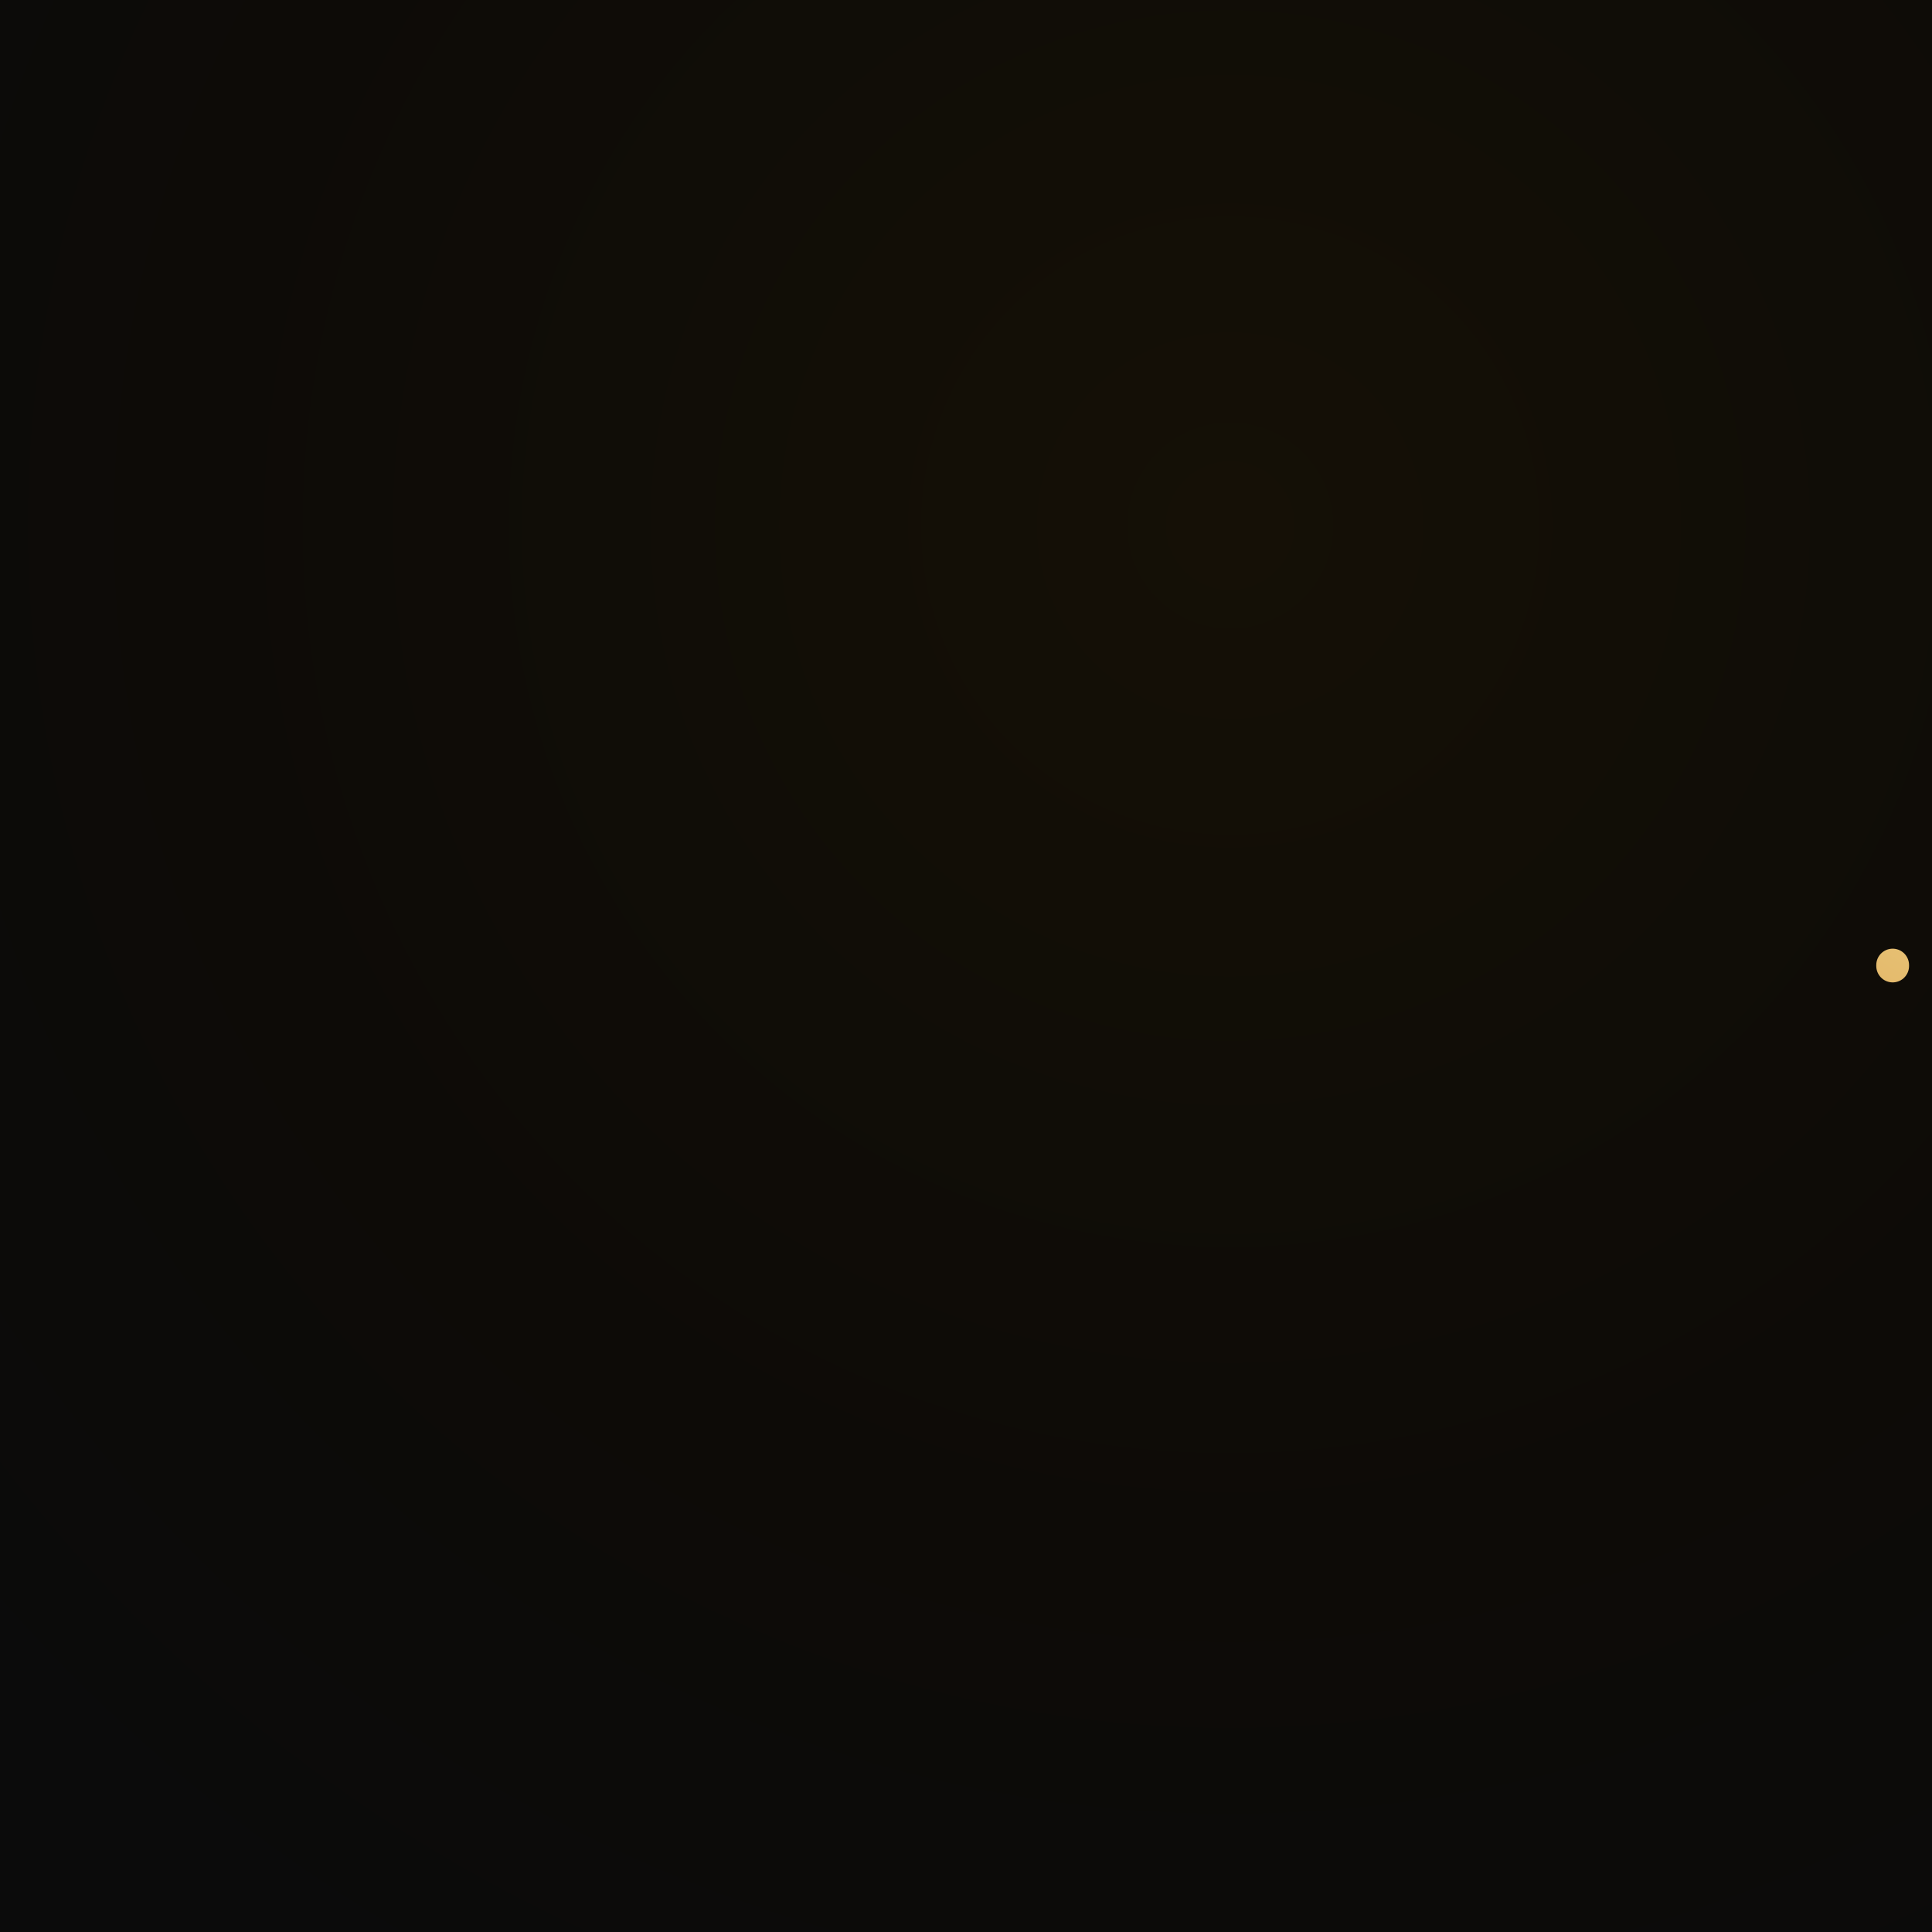
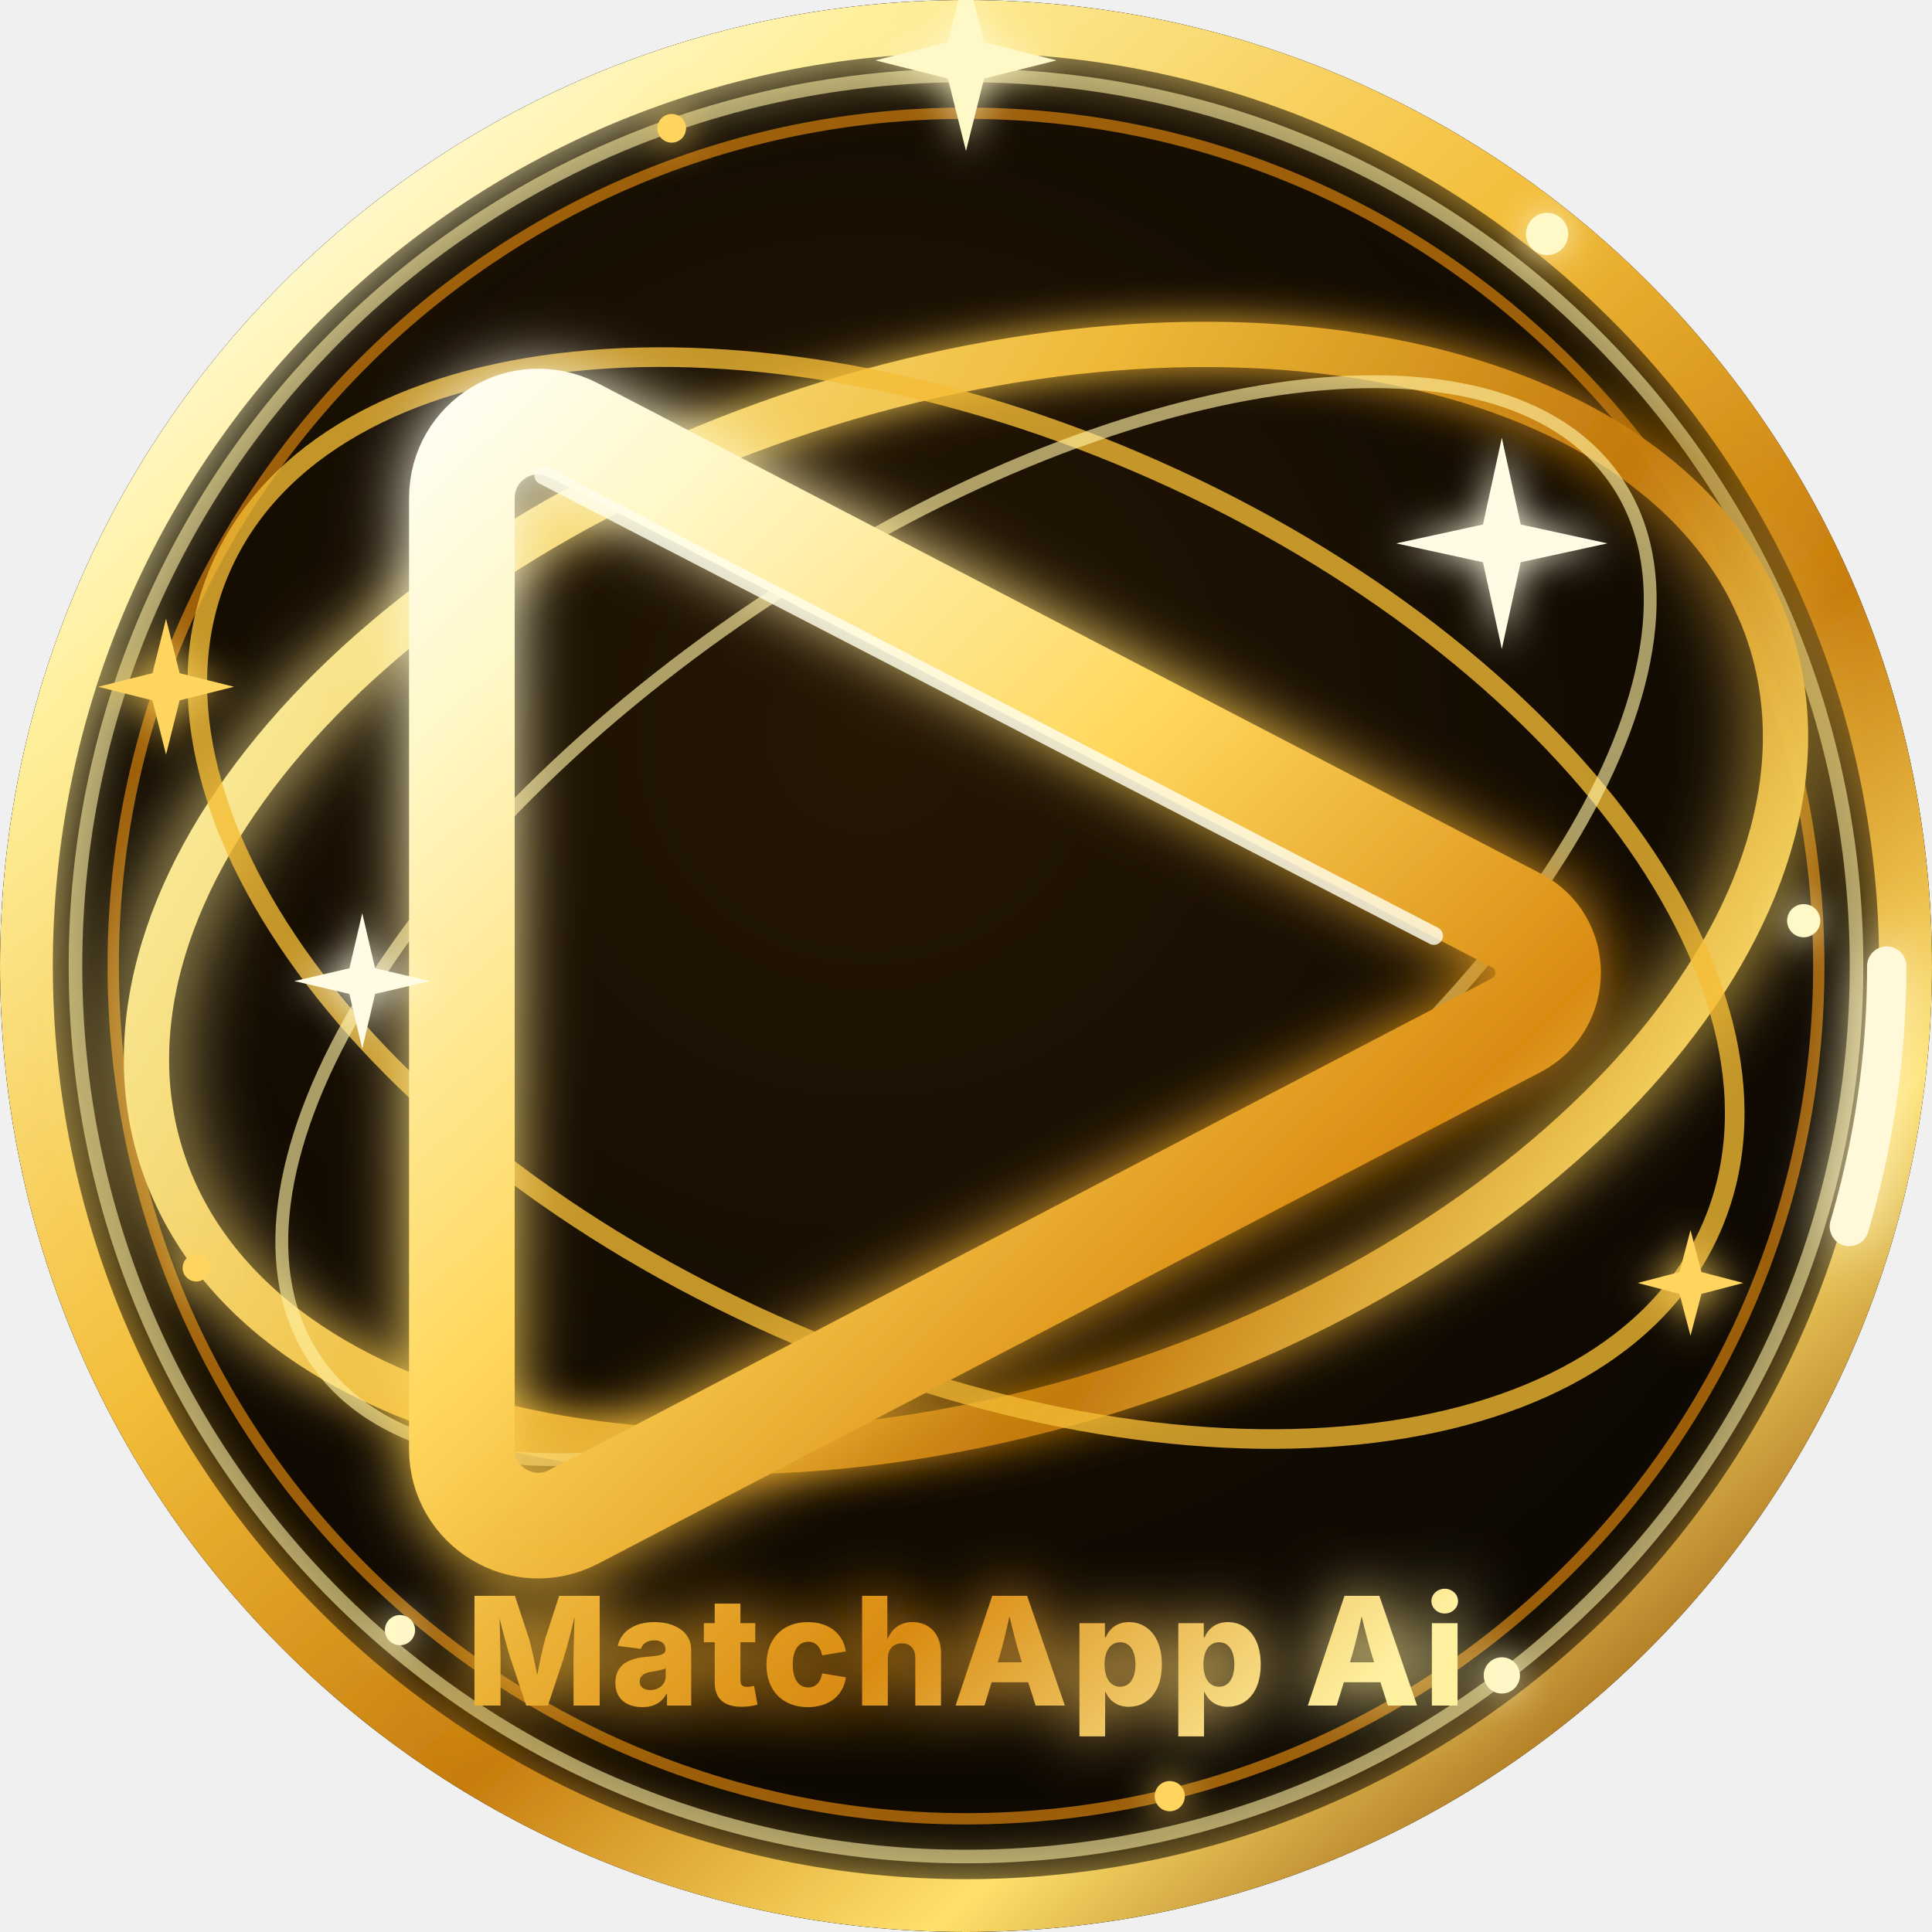
- <svg xmlns="http://www.w3.org/2000/svg" viewBox="70 70 884 884" width="1024" height="1024" role="img" aria-labelledby="ttl dsc" preserveAspectRatio="xMidYMid meet">
+ <svg xmlns="http://www.w3.org/2000/svg" viewBox="0 0 256 256" role="img" aria-labelledby="title desc" preserveAspectRatio="xMidYMid slice">
  <defs>
-     <linearGradient id="gGold" x1="14%" y1="4%" x2="82%" y2="100%">
-       <stop offset="0" stop-color="#FFF6D6" />
-       <stop offset="0.17" stop-color="#F0D890" />
-       <stop offset="0.41" stop-color="#E4B45E" />
-       <stop offset="0.62" stop-color="#D89C48" />
-       <stop offset="0.82" stop-color="#B4782F" />
-       <stop offset="1" stop-color="#7E4E12" />
+     <radialGradient id="disc" cx="45%" cy="38%" r="78%">
+       <stop offset="0" stop-color="#261704" />
+       <stop offset=".52" stop-color="#120b02" />
+       <stop offset="1" stop-color="#050301" />
+     </radialGradient>
+     <linearGradient id="gold" x1="34" y1="18" x2="224" y2="238" gradientUnits="userSpaceOnUse">
+       <stop offset="0" stop-color="#fffce5" />
+       <stop offset=".13" stop-color="#fff1a0" />
+       <stop offset=".4" stop-color="#f3bd39" />
+       <stop offset=".63" stop-color="#c67c0d" />
+       <stop offset=".82" stop-color="#ffe16c" />
+       <stop offset="1" stop-color="#8e4f05" />
    </linearGradient>
-     <linearGradient id="gGoldRev" x1="90%" y1="8%" x2="10%" y2="96%">
-       <stop offset="0" stop-color="#FFF6D6" />
-       <stop offset="0.22" stop-color="#F0D890" />
-       <stop offset="0.5" stop-color="#D89C48" />
-       <stop offset="0.78" stop-color="#B4782F" />
-       <stop offset="1" stop-color="#7E4E12" />
+     <linearGradient id="playGold" x1="54" y1="45" x2="204" y2="202" gradientUnits="userSpaceOnUse">
+       <stop stop-color="#ffffff" />
+       <stop offset=".18" stop-color="#fff8c8" />
+       <stop offset=".48" stop-color="#ffd75c" />
+       <stop offset=".78" stop-color="#d98b11" />
+       <stop offset="1" stop-color="#fff0a0" />
    </linearGradient>
-     <linearGradient id="gRing" x1="76%" y1="4%" x2="20%" y2="98%">
-       <stop offset="0" stop-color="#FFF6D6" />
-       <stop offset="0.14" stop-color="#F0D890" />
-       <stop offset="0.38" stop-color="#D89C48" />
-       <stop offset="0.66" stop-color="#C68F41" />
-       <stop offset="0.86" stop-color="#9E6A27" />
-       <stop offset="1" stop-color="#BE8A3C" />
-     </linearGradient>
-     <radialGradient id="gStar" cx="50%" cy="50%" r="50%">
-       <stop offset="0" stop-color="#FFFFFF" />
-       <stop offset="0.14" stop-color="#FFF6D6" />
-       <stop offset="0.44" stop-color="#F0D890" />
-       <stop offset="0.76" stop-color="#D89C48" />
-       <stop offset="1" stop-color="#B4782F" />
-     </radialGradient>
-     <radialGradient id="gHalo" cx="50%" cy="50%" r="50%">
-       <stop offset="0" stop-color="#F0D890" stop-opacity="0.55" />
-       <stop offset="0.4" stop-color="#D89C48" stop-opacity="0.18" />
-       <stop offset="1" stop-color="#D89C48" stop-opacity="0" />
-     </radialGradient>
-     <radialGradient id="gVignette" cx="62%" cy="30%" r="78%">
-       <stop offset="0" stop-color="#151006" />
-       <stop offset="0.6" stop-color="#0D0B07" />
-       <stop offset="1" stop-color="#0B0B0B" />
-     </radialGradient>
-     <linearGradient id="gGlint" x1="0%" y1="0%" x2="100%" y2="0%">
-       <stop offset="0" stop-color="#F0D890" stop-opacity="0" />
-       <stop offset="0.5" stop-color="#FFF6D6" stop-opacity="0.95" />
-       <stop offset="1" stop-color="#F0D890" stop-opacity="0" />
-     </linearGradient>
-     <filter id="fGlow" x="-45%" y="-45%" width="190%" height="190%">
-       <feGaussianBlur stdDeviation="9" result="b" />
+     <filter id="glow" x="-60%" y="-60%" width="220%" height="220%">
+       <feGaussianBlur stdDeviation="4.2" result="b" />
      <feMerge>
        <feMergeNode in="b" />
        <feMergeNode in="SourceGraphic" />
      </feMerge>
    </filter>
-     <filter id="fSoft" x="-60%" y="-60%" width="220%" height="220%">
-       <feGaussianBlur stdDeviation="26" />
+     <filter id="starGlow" x="-180%" y="-180%" width="460%" height="460%">
+       <feGaussianBlur stdDeviation="2.5" result="b" />
+       <feMerge>
+         <feMergeNode in="b" />
+         <feMergeNode in="SourceGraphic" />
+       </feMerge>
    </filter>
+     <clipPath id="round">
+       <circle cx="128" cy="128" r="128" />
+     </clipPath>
    <style>
-     /* One orchestrated ignition on load, then a slow idle.
-        Nothing here loops fast enough to compete with page content. */
-     .ma-ring      { stroke-dasharray: 2664; stroke-dashoffset: 2664;
-                  animation: ma-draw 1.25s cubic-bezier(.22,.61,.36,1) .05s forwards; }
-     .ma-ring-in   { opacity: 0; animation: ma-fade .7s ease-out 1.05s forwards; }
-     .ma-halo      { opacity: 0; animation: ma-haloIn 1.1s ease-out .75s forwards,
-                                         ma-breathe 7s ease-in-out 2.4s infinite; }
-     .ma-play      { opacity: 0; transform-origin: 474px 524px;
-                  animation: ma-rise .85s cubic-bezier(.16,.9,.28,1) .5s forwards; }
-     .ma-orb-back  { opacity: 0; animation: ma-sweepIn .9s cubic-bezier(.3,.7,.3,1) .95s forwards; }
-     .ma-orb-front { opacity: 0; animation: ma-sweepIn .9s cubic-bezier(.3,.7,.3,1) 1.12s forwards; }
-     .ma-orbit     { transform-origin: 500px 548px; animation: ma-tilt 22s ease-in-out 2.2s infinite; }
-     .ma-star      { opacity: 0; transform-origin: 718px 330px;
-                  animation: ma-ignite .75s cubic-bezier(.2,1.5,.4,1) 1.55s forwards,
-                             ma-twinkle 4.6s ease-in-out 2.6s infinite; }
-     .ma-glints    { opacity: 0; animation: ma-fade .6s ease-out 1.95s forwards,
-                             ma-glintPulse 4.6s ease-in-out 2.6s infinite; }
-     .ma-spec-ring { opacity: 0; stroke-dashoffset: 0;
-                  animation: ma-specRing 7s cubic-bezier(.45,0,.55,1) 2.6s infinite; }
-     .ma-spec-play { opacity: 0; stroke-dashoffset: 0;
-                  animation: ma-specPlay 7s cubic-bezier(.45,0,.55,1) 3.05s infinite; }
- 
-     @keyframes ma-draw       { to { stroke-dashoffset: 0; } }
-     @keyframes ma-fade       { to { opacity: 1; } }
-     @keyframes ma-haloIn     { to { opacity: .5; } }
-     @keyframes ma-breathe    { 0%,100% { opacity: .42; } 50% { opacity: .66; } }
-     @keyframes ma-rise       { from { opacity: 0; transform: translateY(26px) scale(.93); }
-                             to   { opacity: 1; transform: none; } }
-     @keyframes ma-sweepIn    { from { opacity: 0; transform: rotate(-16deg) scale(.86); }
-                             to   { opacity: 1; transform: none; } }
-     @keyframes ma-tilt       { 0%,100% { transform: rotate(0deg); }
-                             50%     { transform: rotate(4.5deg); } }
-     @keyframes ma-ignite     { from { opacity: 0; transform: scale(.25) rotate(-70deg); }
-                             to   { opacity: 1; transform: none; } }
-     @keyframes ma-twinkle    { 0%,100% { transform: scale(1)    rotate(0deg); }
-                             46%     { transform: scale(1.07) rotate(7deg); } }
-     @keyframes ma-glintPulse { 0%,100% { opacity: .55; } 46% { opacity: 1; } }
-     @keyframes ma-specRing   { 0%   { opacity: 0;   stroke-dashoffset: 0; }
-                             10%  { opacity: .85; }
-                             48%  { opacity: .85; }
-                             58%  { opacity: 0;   stroke-dashoffset: -2664; }
-                             100% { opacity: 0;   stroke-dashoffset: -2664; } }
-     @keyframes ma-specPlay   { 0%   { opacity: 0;   stroke-dashoffset: 0; }
-                             10%  { opacity: .5; }
-                             42%  { opacity: .5; }
-                             52%  { opacity: 0;   stroke-dashoffset: -1482; }
-                             100% { opacity: 0;   stroke-dashoffset: -1482; } }
- 
-     @media (prefers-reduced-motion: reduce) {
-       .ma-ring, .ma-ring-in, .ma-halo, .ma-play, .ma-orb-back, .ma-orb-front,
-       .ma-star, .ma-glints, .ma-orbit, .ma-spec-ring, .ma-spec-play { animation: none !important; }
-       .ma-ring   { stroke-dashoffset: 0; }
-       .ma-halo   { opacity: .5; }
-       .ma-ring-in, .ma-play, .ma-orb-back, .ma-orb-front, .ma-star, .ma-glints { opacity: 1; }
-       .ma-spec-ring, .ma-spec-play { opacity: 0; }
-     }
- </style>
+     .orbit-a{transform-origin:128px 128px;animation:orbitA 10s linear infinite}
+     .orbit-b{transform-origin:128px 128px;animation:orbitB 15s linear infinite reverse}
+     .sheen{transform-origin:128px 128px;animation:sheen 5.8s linear infinite}
+     .play{animation:playPulse 3.4s ease-in-out infinite}
+     .star{transform-box:fill-box;transform-origin:center;animation:twinkle 1.8s ease-in-out infinite}
+     .s2{animation-delay:-.55s}.s3{animation-delay:-1.1s}.s4{animation-delay:-.25s}
+     @keyframes orbitA{to{transform:rotate(360deg)}}
+     @keyframes orbitB{to{transform:rotate(360deg)}}
+     @keyframes sheen{to{transform:rotate(360deg)}}
+     @keyframes playPulse{0%,100%{filter:drop-shadow(0 0 4px rgba(255,218,85,.45))}50%{filter:drop-shadow(0 0 12px rgba(255,226,108,.96))}}
+     @keyframes twinkle{0%,100%{opacity:.48;transform:scale(.72)}50%{opacity:1;transform:scale(1.22)}}
+     @media(prefers-reduced-motion:reduce){.orbit-a,.orbit-b,.sheen,.play,.star{animation:none!important}}
+   </style>
  </defs>
-   <rect width="1024" height="1024" fill="url(#gVignette)" />
-   <g>
-     <circle class="ma-halo" cx="512.0" cy="512.0" r="424.0" fill="none" stroke="url(#gRing)" stroke-width="30" filter="url(#fSoft)" opacity="0.42" />
-     <circle class="ma-ring" cx="512.0" cy="512.0" r="424.0" fill="none" stroke="url(#gRing)" stroke-width="15.0" stroke-linecap="round" />
-     <circle class="ma-ring-in" cx="512.0" cy="512.0" r="411.0" fill="none" stroke="#F0D890" stroke-width="1.6" opacity="0.32" />
-     <g class="ma-orbit">
-       <path class="ma-orb-back" d="M 183.13 699.62 L 181.23 696.75 L 179.49 693.80 L 177.92 690.76 L 176.52 687.62 L 175.29 684.38 L 174.24 681.05 L 173.37 677.61 L 172.69 674.08 L 172.20 670.45 L 171.89 666.72 L 171.78 662.89 L 171.86 658.97 L 172.13 654.97 L 172.60 650.87 L 173.27 646.69 L 174.14 642.44 L 175.21 638.11 L 176.47 633.70 L 177.94 629.23 L 179.60 624.69 L 181.45 620.09 L 183.51 615.43 L 185.76 610.72 L 188.20 605.96 L 190.84 601.15 L 193.66 596.29 L 196.68 591.40 L 199.89 586.48 L 203.27 581.51 L 206.85 576.53 L 210.60 571.51 L 214.54 566.47 L 218.65 561.42 L 222.94 556.35 L 227.40 551.27 L 232.02 546.18 L 236.82 541.09 L 241.78 536.00 L 246.90 530.90 L 252.17 525.82 L 257.61 520.75 L 263.19 515.69 L 268.92 510.64 L 274.80 505.62 L 280.81 500.62 L 286.97 495.64 L 293.25 490.70 L 299.67 485.79 L 306.22 480.92 L 312.88 476.08 L 319.66 471.29 L 326.56 466.55 L 333.57 461.86 L 340.68 457.22 L 347.89 452.63 L 355.20 448.11 L 362.60 443.64 L 370.09 439.25 L 377.66 434.92 L 385.31 430.66 L 393.04 426.47 L 400.83 422.36 L 408.69 418.33 L 416.61 414.38 L 424.58 410.52 L 432.60 406.74 L 440.66 403.05 L 448.77 399.45 L 456.90 395.95 L 465.07 392.55 L 473.27 389.24 L 481.48 386.03 L 489.70 382.93 L 497.94 379.92 L 506.18 377.03 L 514.42 374.25 L 522.65 371.57 L 530.87 369.01 L 539.07 366.56 L 547.26 364.22 L 555.41 362.00 L 563.54 359.90 L 571.62 357.92 L 579.67 356.06 L 587.66 354.32 L 595.61 352.70 L 603.50 351.21 L 611.32 349.84 L 619.08 348.60 L 626.77 347.48 L 634.38 346.49 L 641.91 345.63 L 649.35 344.89 L 656.70 344.28 L 663.95 343.80 L 671.11 343.45 L 678.16 343.23 L 685.10 343.14 L 691.92 343.18 L 698.63 343.34 L 705.21 343.64 L 711.66 344.06 L 717.98 344.61 L 724.17 345.29 L 730.22 346.10 L 736.12 347.03 L 741.87 348.10 L 747.47 349.28 L 752.91 350.59 L 758.19 352.03 L 763.30 353.59 L 768.25 355.27 L 773.02 357.07 L 777.61 358.99 L 782.02 361.03 L 786.24 363.18 L 790.28 365.45 L 794.11 367.82 L 797.75 370.30 L 801.19 372.89 L 804.41 375.58 L 807.43 378.36 L 810.24 381.24 L 812.82 384.20 L 815.19 387.25 L 817.34 390.36 L 819.26 393.55 L 820.97 396.80 L 822.46 400.11 L 823.73 403.47 L 824.78 406.88 L 825.63 410.34 L 826.28 413.84 L 826.72 417.38 L 826.98 420.96 L 827.04 424.59 L 826.93 428.26 L 826.64 431.98 L 826.18 435.75 L 825.60 439.58 L 825.60 439.58 L 825.96 435.73 L 826.06 431.95 L 825.93 428.27 L 825.58 424.68 L 825.00 421.20 L 824.22 417.83 L 823.24 414.58 L 822.06 411.45 L 820.68 408.44 L 819.13 405.56 L 817.39 402.80 L 815.48 400.17 L 813.41 397.66 L 811.16 395.28 L 808.76 393.02 L 806.19 390.87 L 803.47 388.84 L 800.59 386.92 L 797.55 385.11 L 794.36 383.40 L 791.01 381.81 L 787.51 380.32 L 783.85 378.93 L 780.04 377.65 L 776.07 376.47 L 771.95 375.39 L 767.67 374.42 L 763.25 373.55 L 758.67 372.79 L 753.95 372.12 L 749.08 371.56 L 744.07 371.11 L 738.91 370.76 L 733.61 370.51 L 728.18 370.37 L 722.61 370.33 L 716.91 370.39 L 711.09 370.56 L 705.13 370.84 L 699.06 371.21 L 692.86 371.69 L 686.55 372.28 L 680.13 372.96 L 673.60 373.75 L 666.96 374.64 L 660.23 375.63 L 653.39 376.72 L 646.47 377.92 L 639.45 379.21 L 632.35 380.60 L 625.17 382.08 L 617.91 383.67 L 610.58 385.35 L 603.18 387.12 L 595.71 388.99 L 588.19 390.95 L 580.61 393.00 L 572.98 395.14 L 565.31 397.37 L 557.59 399.68 L 549.84 402.08 L 542.05 404.57 L 534.24 407.14 L 526.40 409.79 L 518.54 412.52 L 510.67 415.33 L 502.79 418.22 L 494.91 421.18 L 487.03 424.21 L 479.15 427.32 L 471.28 430.49 L 463.42 433.74 L 455.59 437.05 L 447.78 440.42 L 439.99 443.86 L 432.24 447.36 L 424.53 450.91 L 416.86 454.52 L 409.23 458.19 L 401.66 461.91 L 394.14 465.68 L 386.69 469.49 L 379.30 473.36 L 371.98 477.26 L 364.73 481.21 L 357.56 485.20 L 350.48 489.23 L 343.48 493.29 L 336.57 497.39 L 329.76 501.51 L 323.05 505.67 L 316.44 509.85 L 309.94 514.05 L 303.56 518.28 L 297.29 522.53 L 291.13 526.79 L 285.11 531.07 L 279.20 535.37 L 273.43 539.67 L 267.80 543.98 L 262.30 548.30 L 256.94 552.62 L 251.73 556.95 L 246.67 561.27 L 241.75 565.59 L 237.00 569.91 L 232.39 574.22 L 227.95 578.52 L 223.67 582.80 L 219.56 587.08 L 215.61 591.33 L 211.83 595.57 L 208.23 599.79 L 204.80 603.99 L 201.55 608.17 L 198.47 612.31 L 195.58 616.44 L 192.87 620.53 L 190.35 624.59 L 188.01 628.61 L 185.86 632.61 L 183.90 636.56 L 182.13 640.48 L 180.56 644.36 L 179.18 648.20 L 177.99 652.00 L 177.01 655.76 L 176.22 659.47 L 175.64 663.13 L 175.26 666.75 L 175.08 670.32 L 175.11 673.83 L 175.36 677.29 L 175.81 680.70 L 176.48 684.04 L 177.37 687.31 L 178.47 690.52 L 179.80 693.64 L 181.35 696.68 L 183.13 699.62 Z" fill="url(#gGoldRev)" />
+   <g clip-path="url(#round)">
+     <circle cx="128" cy="128" r="128" fill="url(#disc)" />
+     <circle cx="128" cy="128" r="124.5" fill="none" stroke="url(#gold)" stroke-width="7" filter="url(#glow)" />
+     <circle cx="128" cy="128" r="118" fill="none" stroke="#fff2a6" stroke-opacity=".58" stroke-width="1.8" />
+     <circle cx="128" cy="128" r="113" fill="none" stroke="#bb700c" stroke-opacity=".82" stroke-width="1.5" />
+     <g fill="none" stroke-linecap="round">
+       <ellipse cx="128" cy="119" rx="112" ry="68" transform="rotate(-18 128 119)" stroke="url(#gold)" stroke-width="6" opacity=".98" filter="url(#glow)" />
+       <ellipse cx="128" cy="119" rx="108" ry="62" transform="rotate(24 128 119)" stroke="#f5bd35" stroke-width="2.6" opacity=".78" />
+       <ellipse cx="128" cy="122" rx="104" ry="50" transform="rotate(-34 128 122)" stroke="#fff0a0" stroke-width="1.7" opacity=".64" />
    </g>
-     <g class="ma-play">
-       <path d="M 304.32 285.30 Q 306.93 255.42 331.73 272.30 L 710.36 529.97 Q 735.16 546.85 707.81 559.16 L 290.19 747.18 Q 262.83 759.49 265.45 729.61 Z" fill="none" stroke="url(#gGold)" stroke-width="42" stroke-linejoin="round" />
-       <path d="M 304.32 285.30 Q 306.93 255.42 331.73 272.30 L 710.36 529.97 Q 735.16 546.85 707.81 559.16 L 290.19 747.18 Q 262.83 759.49 265.45 729.61 Z" fill="none" stroke="#FFF6D6" stroke-width="3" stroke-linejoin="round" opacity="0.5" transform="translate(-4,-5)" />
+     <g class="sheen">
+       <circle cx="128" cy="128" r="122" fill="none" stroke="#fff9d9" stroke-width="5.2" stroke-linecap="round" stroke-dasharray="35 732" filter="url(#glow)" />
    </g>
-     <g class="ma-orbit">
-       <path class="ma-orb-front" d="M 813.94 392.44 L 816.18 395.12 L 818.30 397.87 L 820.27 400.72 L 822.09 403.68 L 823.75 406.75 L 825.24 409.94 L 826.56 413.25 L 827.69 416.69 L 828.64 420.24 L 829.40 423.91 L 829.96 427.70 L 830.32 431.60 L 830.48 435.60 L 830.44 439.71 L 830.19 443.91 L 829.73 448.20 L 829.06 452.58 L 828.18 457.04 L 827.09 461.57 L 825.79 466.18 L 824.28 470.85 L 822.57 475.58 L 820.65 480.37 L 818.52 485.21 L 816.20 490.10 L 813.67 495.03 L 810.94 500.00 L 808.02 505.01 L 804.90 510.05 L 801.59 515.11 L 798.09 520.21 L 794.39 525.32 L 790.52 530.45 L 786.46 535.59 L 782.22 540.74 L 777.80 545.90 L 773.21 551.07 L 768.45 556.23 L 763.52 561.38 L 758.42 566.53 L 753.16 571.67 L 747.74 576.79 L 742.16 581.90 L 736.44 586.98 L 730.56 592.04 L 724.54 597.07 L 718.38 602.06 L 712.09 607.03 L 705.66 611.95 L 699.10 616.84 L 692.41 621.68 L 685.61 626.47 L 678.68 631.21 L 671.65 635.90 L 664.51 640.53 L 657.26 645.10 L 649.92 649.61 L 642.48 654.05 L 634.95 658.42 L 627.34 662.73 L 619.64 666.96 L 611.87 671.11 L 604.03 675.18 L 596.13 679.17 L 588.16 683.08 L 580.14 686.90 L 572.06 690.63 L 563.94 694.27 L 555.79 697.82 L 547.59 701.27 L 539.36 704.62 L 531.11 707.88 L 522.84 711.03 L 514.56 714.07 L 506.26 717.02 L 497.96 719.85 L 489.66 722.57 L 481.37 725.19 L 473.09 727.69 L 464.82 730.08 L 456.58 732.35 L 448.36 734.50 L 440.18 736.54 L 432.03 738.46 L 423.93 740.26 L 415.87 741.94 L 407.87 743.50 L 399.92 744.93 L 392.04 746.24 L 384.22 747.43 L 376.48 748.49 L 368.81 749.43 L 361.23 750.24 L 353.74 750.93 L 346.33 751.49 L 339.03 751.92 L 331.83 752.23 L 324.73 752.42 L 317.74 752.47 L 310.87 752.40 L 304.12 752.21 L 297.50 751.89 L 291.00 751.44 L 284.64 750.87 L 278.42 750.18 L 272.34 749.36 L 266.40 748.43 L 260.61 747.37 L 254.98 746.18 L 249.51 744.88 L 244.20 743.47 L 239.06 741.93 L 234.08 740.28 L 229.28 738.51 L 224.66 736.64 L 220.22 734.65 L 215.97 732.55 L 211.90 730.35 L 208.03 728.04 L 204.35 725.63 L 200.87 723.13 L 197.60 720.53 L 194.53 717.84 L 191.67 715.06 L 189.02 712.20 L 186.58 709.26 L 184.35 706.24 L 182.34 703.16 L 180.53 700.02 L 178.94 696.81 L 177.55 693.55 L 176.37 690.23 L 175.39 686.86 L 174.61 683.44 L 174.02 679.97 L 173.62 676.45 L 173.40 672.88 L 173.37 669.25 L 173.50 665.57 L 173.79 661.83 L 173.79 661.83 L 173.69 665.58 L 173.83 669.24 L 174.20 672.81 L 174.78 676.28 L 175.58 679.65 L 176.58 682.91 L 177.79 686.05 L 179.20 689.07 L 180.79 691.98 L 182.57 694.76 L 184.53 697.42 L 186.67 699.95 L 188.99 702.36 L 191.47 704.66 L 194.12 706.83 L 196.93 708.88 L 199.91 710.81 L 203.05 712.63 L 206.34 714.34 L 209.80 715.93 L 213.41 717.40 L 217.18 718.77 L 221.11 720.03 L 225.18 721.17 L 229.41 722.20 L 233.80 723.13 L 238.33 723.94 L 243.00 724.64 L 247.83 725.23 L 252.79 725.72 L 257.90 726.09 L 263.15 726.35 L 268.53 726.50 L 274.04 726.55 L 279.69 726.48 L 285.46 726.31 L 291.35 726.03 L 297.37 725.64 L 303.51 725.14 L 309.75 724.53 L 316.11 723.82 L 322.58 723.00 L 329.15 722.08 L 335.82 721.05 L 342.59 719.92 L 349.45 718.69 L 356.40 717.35 L 363.43 715.92 L 370.54 714.38 L 377.73 712.75 L 384.99 711.01 L 392.32 709.19 L 399.71 707.26 L 407.16 705.25 L 414.67 703.14 L 422.23 700.94 L 429.83 698.65 L 437.48 696.27 L 445.16 693.81 L 452.88 691.26 L 460.63 688.63 L 468.39 685.92 L 476.18 683.13 L 483.99 680.26 L 491.80 677.31 L 499.62 674.29 L 507.44 671.20 L 515.25 668.04 L 523.06 664.81 L 530.86 661.51 L 538.63 658.15 L 546.39 654.72 L 554.12 651.23 L 561.82 647.69 L 569.48 644.09 L 577.10 640.44 L 584.68 636.73 L 592.21 632.97 L 599.68 629.17 L 607.10 625.32 L 614.45 621.43 L 621.74 617.50 L 628.95 613.52 L 636.09 609.52 L 643.15 605.48 L 650.13 601.40 L 657.02 597.30 L 663.81 593.17 L 670.51 589.02 L 677.11 584.84 L 683.61 580.64 L 689.99 576.43 L 696.27 572.20 L 702.43 567.96 L 708.47 563.70 L 714.39 559.44 L 720.18 555.18 L 725.84 550.91 L 731.37 546.63 L 736.76 542.36 L 742.01 538.10 L 747.12 533.84 L 752.09 529.58 L 756.90 525.34 L 761.57 521.11 L 766.08 516.90 L 770.44 512.70 L 774.63 508.52 L 778.67 504.36 L 782.54 500.22 L 786.25 496.11 L 789.79 492.02 L 793.16 487.97 L 796.36 483.94 L 799.38 479.94 L 802.24 475.98 L 804.91 472.05 L 807.41 468.16 L 809.74 464.30 L 811.88 460.48 L 813.84 456.70 L 815.63 452.96 L 817.22 449.25 L 818.64 445.58 L 819.87 441.95 L 820.91 438.36 L 821.76 434.80 L 822.42 431.28 L 822.89 427.79 L 823.15 424.34 L 823.22 420.93 L 823.08 417.55 L 822.73 414.22 L 822.16 410.92 L 821.37 407.67 L 820.36 404.48 L 819.12 401.34 L 817.64 398.28 L 815.92 395.30 L 813.94 392.44 Z" fill="url(#gGold)" />
+     <g class="play">
+       <path d="M76 57 201 122c5.5 2.9 5.5 10.8 0 13.8L76 201c-6.8 3.5-14.8-1.4-14.8-9V66c0-7.6 8-12.5 14.8-9Z" fill="none" stroke="url(#playGold)" stroke-width="14" stroke-linejoin="round" stroke-linecap="round" filter="url(#glow)" />
+       <path d="M72 63 190 124" fill="none" stroke="#fffdeb" stroke-opacity=".82" stroke-width="2.4" stroke-linecap="round" />
    </g>
-     <g class="ma-star">
-       <circle cx="718.0" cy="330.0" r="172" fill="url(#gHalo)" />
-       <path d="M 789.48 310.85 Q 723.55 329.94 733.59 339.00 Q 720.72 334.84 737.15 401.48 L 737.15 401.48 Q 718.06 335.55 709.00 345.59 Q 713.16 332.72 646.52 349.15 L 646.52 349.15 Q 712.45 330.06 702.41 321.00 Q 715.28 325.16 698.85 258.52 L 698.85 258.52 Q 717.94 324.45 727.00 314.41 Q 722.84 327.28 789.48 310.85 Z" fill="url(#gStar)" opacity="0.9" />
-       <path d="M 792.00 201.83 Q 725.77 322.07 750.84 321.20 Q 728.69 332.99 846.17 404.00 L 846.17 404.00 Q 725.93 337.77 726.80 362.84 Q 715.01 340.69 644.00 458.17 L 644.00 458.17 Q 710.23 337.93 685.16 338.80 Q 707.31 327.01 589.83 256.00 L 589.83 256.00 Q 710.07 322.23 709.20 297.16 Q 720.99 319.31 792.00 201.83 Z" fill="url(#gStar)" filter="url(#fGlow)" />
-       <circle cx="718.0" cy="330.0" r="12" fill="#FFFFFF" opacity="0.95" />
+     <g class="orbit-a" fill="#fff8c7" filter="url(#starGlow)">
+       <g class="star" transform="translate(128 8)">
+         <path d="M0-12 2.4-2.4 12 0 2.4 2.4 0 12-2.4 2.4-12 0-2.4-2.4Z" />
+       </g>
+       <circle cx="205" cy="31" r="2.8" />
+       <circle cx="239" cy="122" r="2.2" />
+       <circle cx="199" cy="222" r="2.4" />
+       <circle cx="53" cy="216" r="2" />
    </g>
-     <g class="ma-glints">
-       <line x1="608.0" y1="224.0" x2="629.0" y2="187.6" stroke="url(#gGlint)" stroke-width="6" stroke-linecap="round" />
-       <line x1="818.0" y1="216.0" x2="861.9" y2="196.5" stroke="url(#gGlint)" stroke-width="6" stroke-linecap="round" />
-       <line x1="846.0" y1="398.0" x2="887.8" y2="411.6" stroke="url(#gGlint)" stroke-width="6" stroke-linecap="round" />
-       <line x1="600.0" y1="392.0" x2="571.5" y2="382.7" stroke="url(#gGlint)" stroke-width="5" stroke-linecap="round" />
+     <g class="orbit-b" fill="#ffd55f" filter="url(#starGlow)">
+       <g class="star s2" transform="translate(22 91)">
+         <path d="M0-9 1.8-1.8 9 0 1.8 1.8 0 9-1.8 1.8-9 0-1.8-1.8Z" />
+       </g>
+       <g class="star s3" transform="translate(224 170)">
+         <path d="M0-7 1.45-1.45 7 0 1.45 1.45 0 7-1.45 1.45-7 0-1.45-1.45Z" />
+       </g>
+       <circle cx="89" cy="17" r="1.9" />
+       <circle cx="26" cy="168" r="1.8" />
+       <circle cx="155" cy="238" r="2" />
    </g>
-     <circle class="ma-spec-ring" cx="512.0" cy="512.0" r="424.0" fill="none" stroke="#FFF6D6" stroke-width="12.0" stroke-linecap="round" stroke-dasharray="150 2514" />
-     <path class="ma-spec-play" d="M 304.32 285.30 Q 306.93 255.42 331.73 272.30 L 710.36 529.97 Q 735.16 546.85 707.81 559.16 L 290.19 747.18 Q 262.83 759.49 265.45 729.61 Z" fill="none" stroke="#FFF6D6" stroke-width="30" stroke-linecap="round" stroke-linejoin="round" stroke-dasharray="120 1362" />
+     <g fill="#fffbe4" filter="url(#starGlow)">
+       <g class="star s4" transform="translate(199 72)">
+         <path d="M0-14 2.5-2.5 14 0 2.5 2.5 0 14-2.5 2.5-14 0-2.5-2.5Z" />
+       </g>
+       <g class="star s2" transform="translate(48 130)">
+         <path d="M0-9 1.7-1.7 9 0 1.7 1.7 0 9-1.7 1.7-9 0-1.7-1.7Z" />
+       </g>
+     </g>
+     <text x="128" y="226" text-anchor="middle" fill="url(#playGold)" font-family="Inter,Arial,sans-serif" font-size="20" font-weight="800" letter-spacing=".35" filter="url(#glow)">MatchApp Ai</text>
  </g>
</svg>
